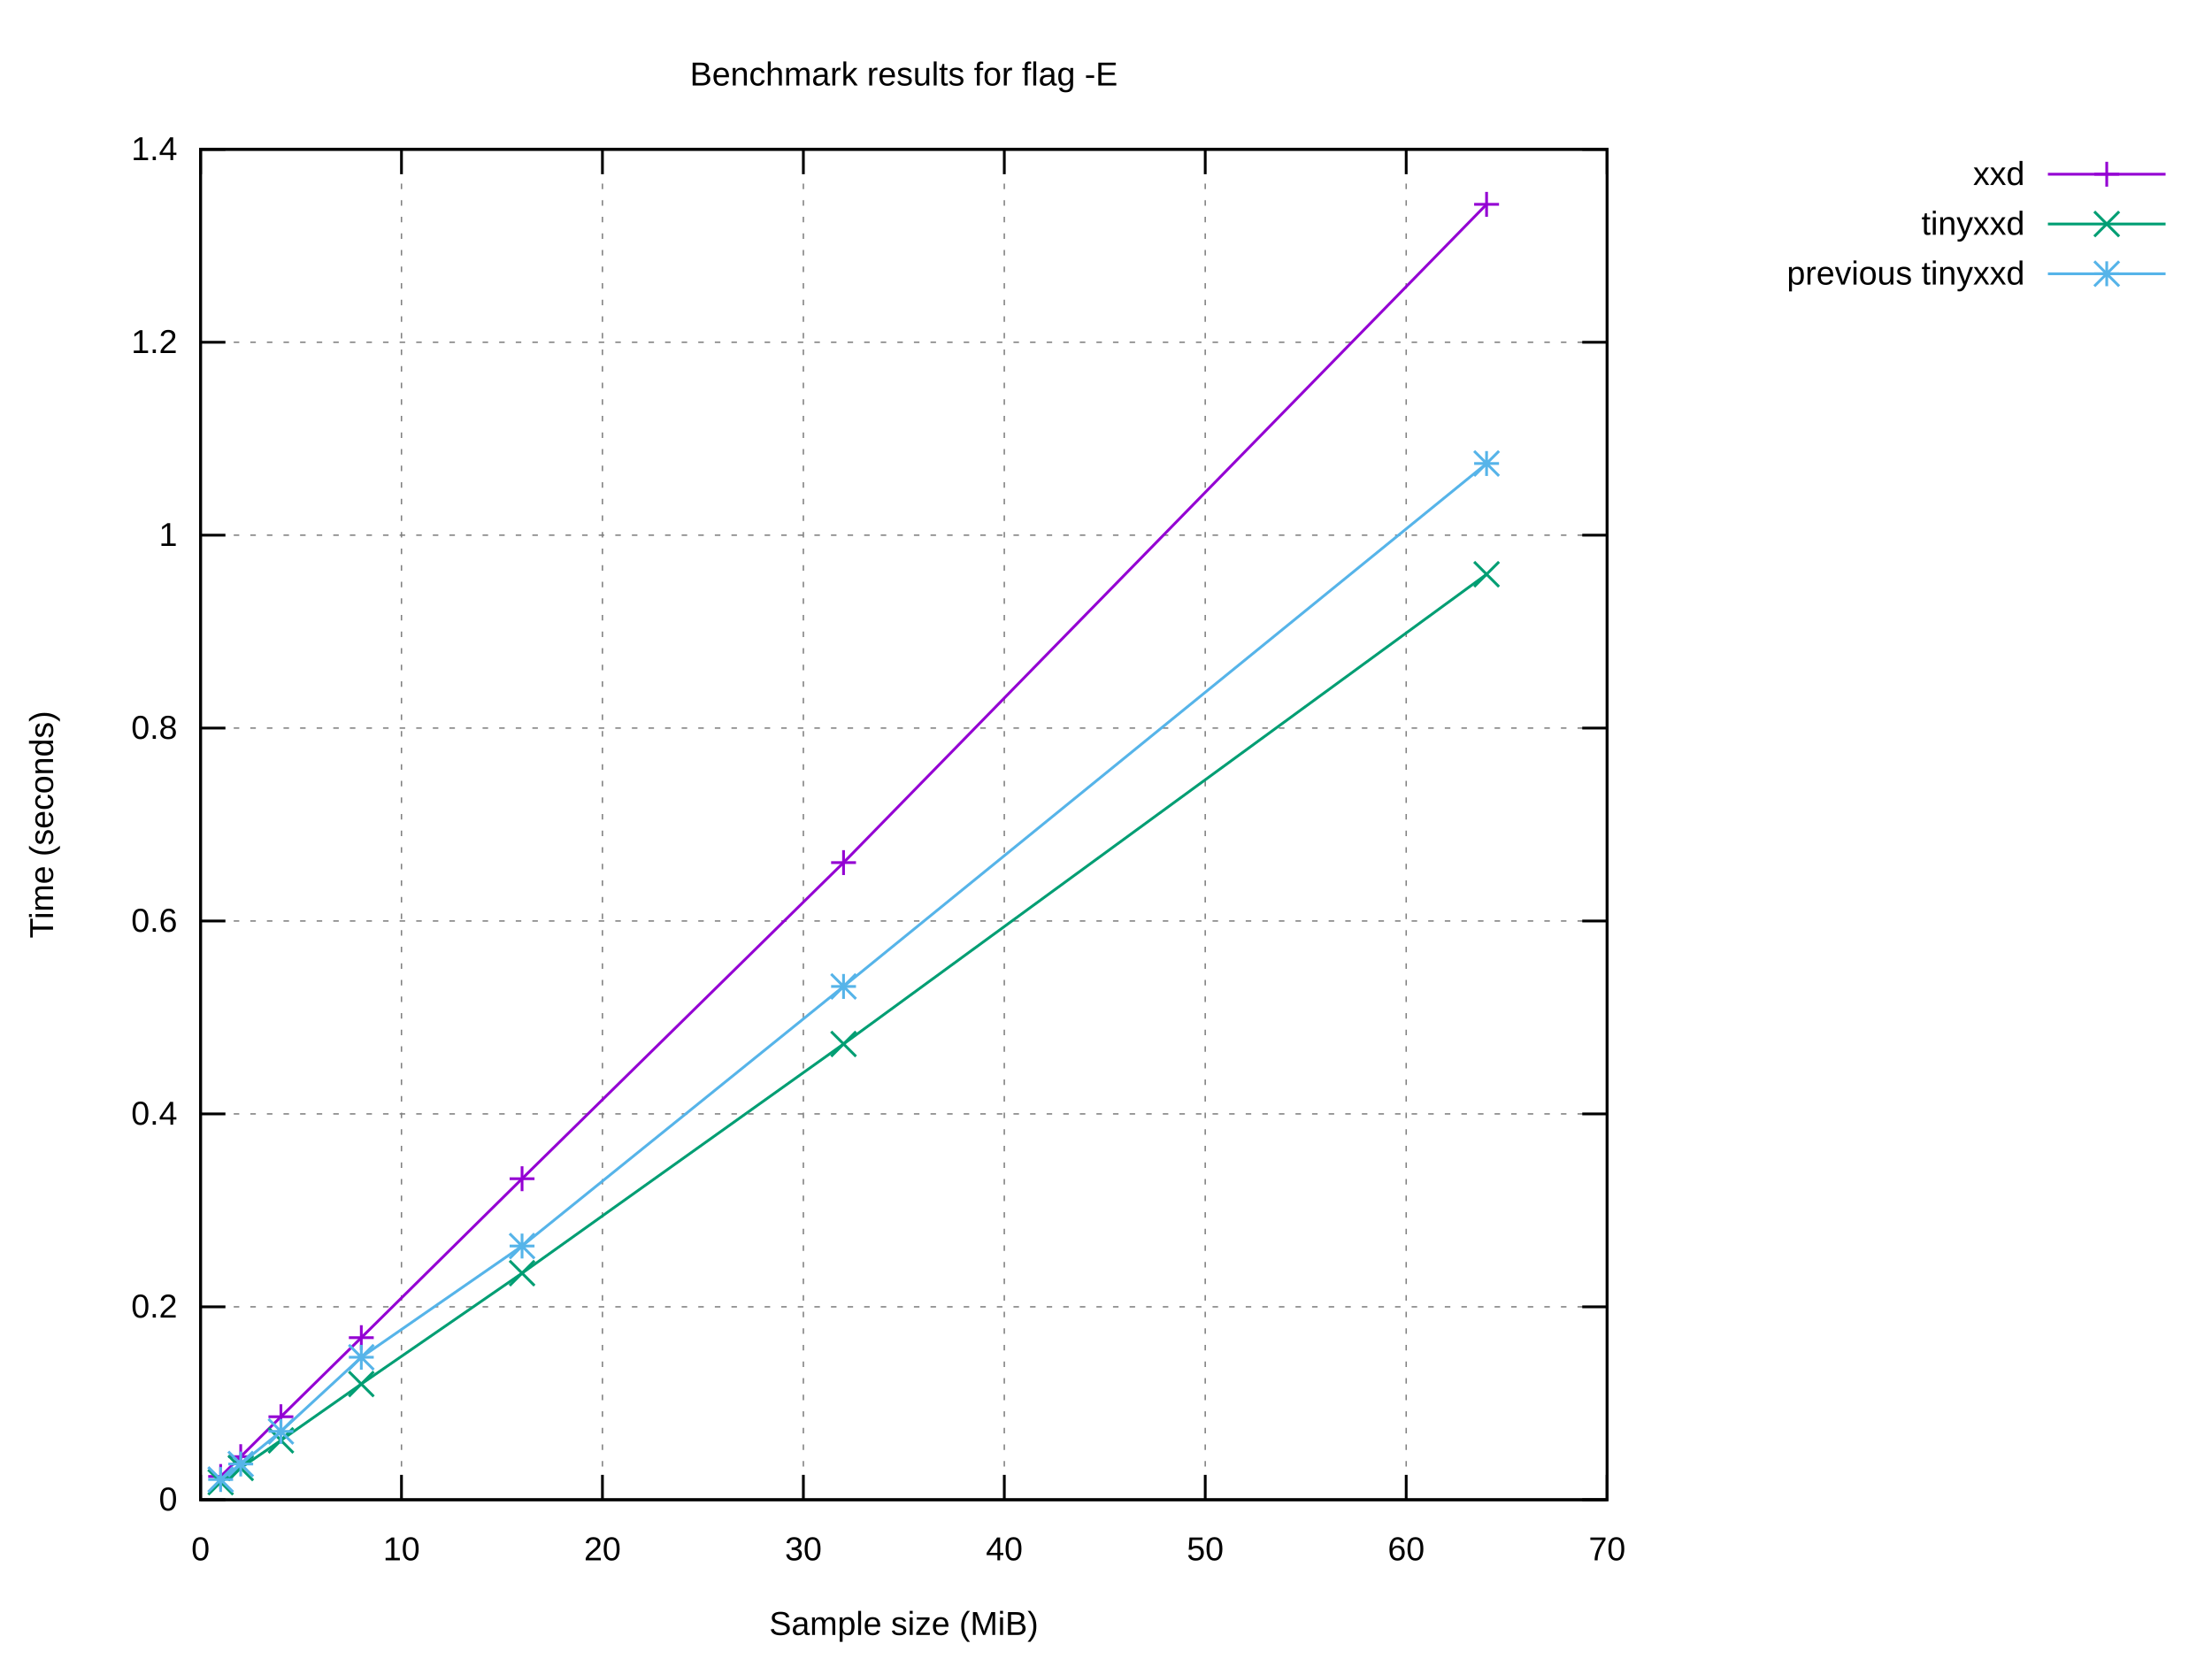
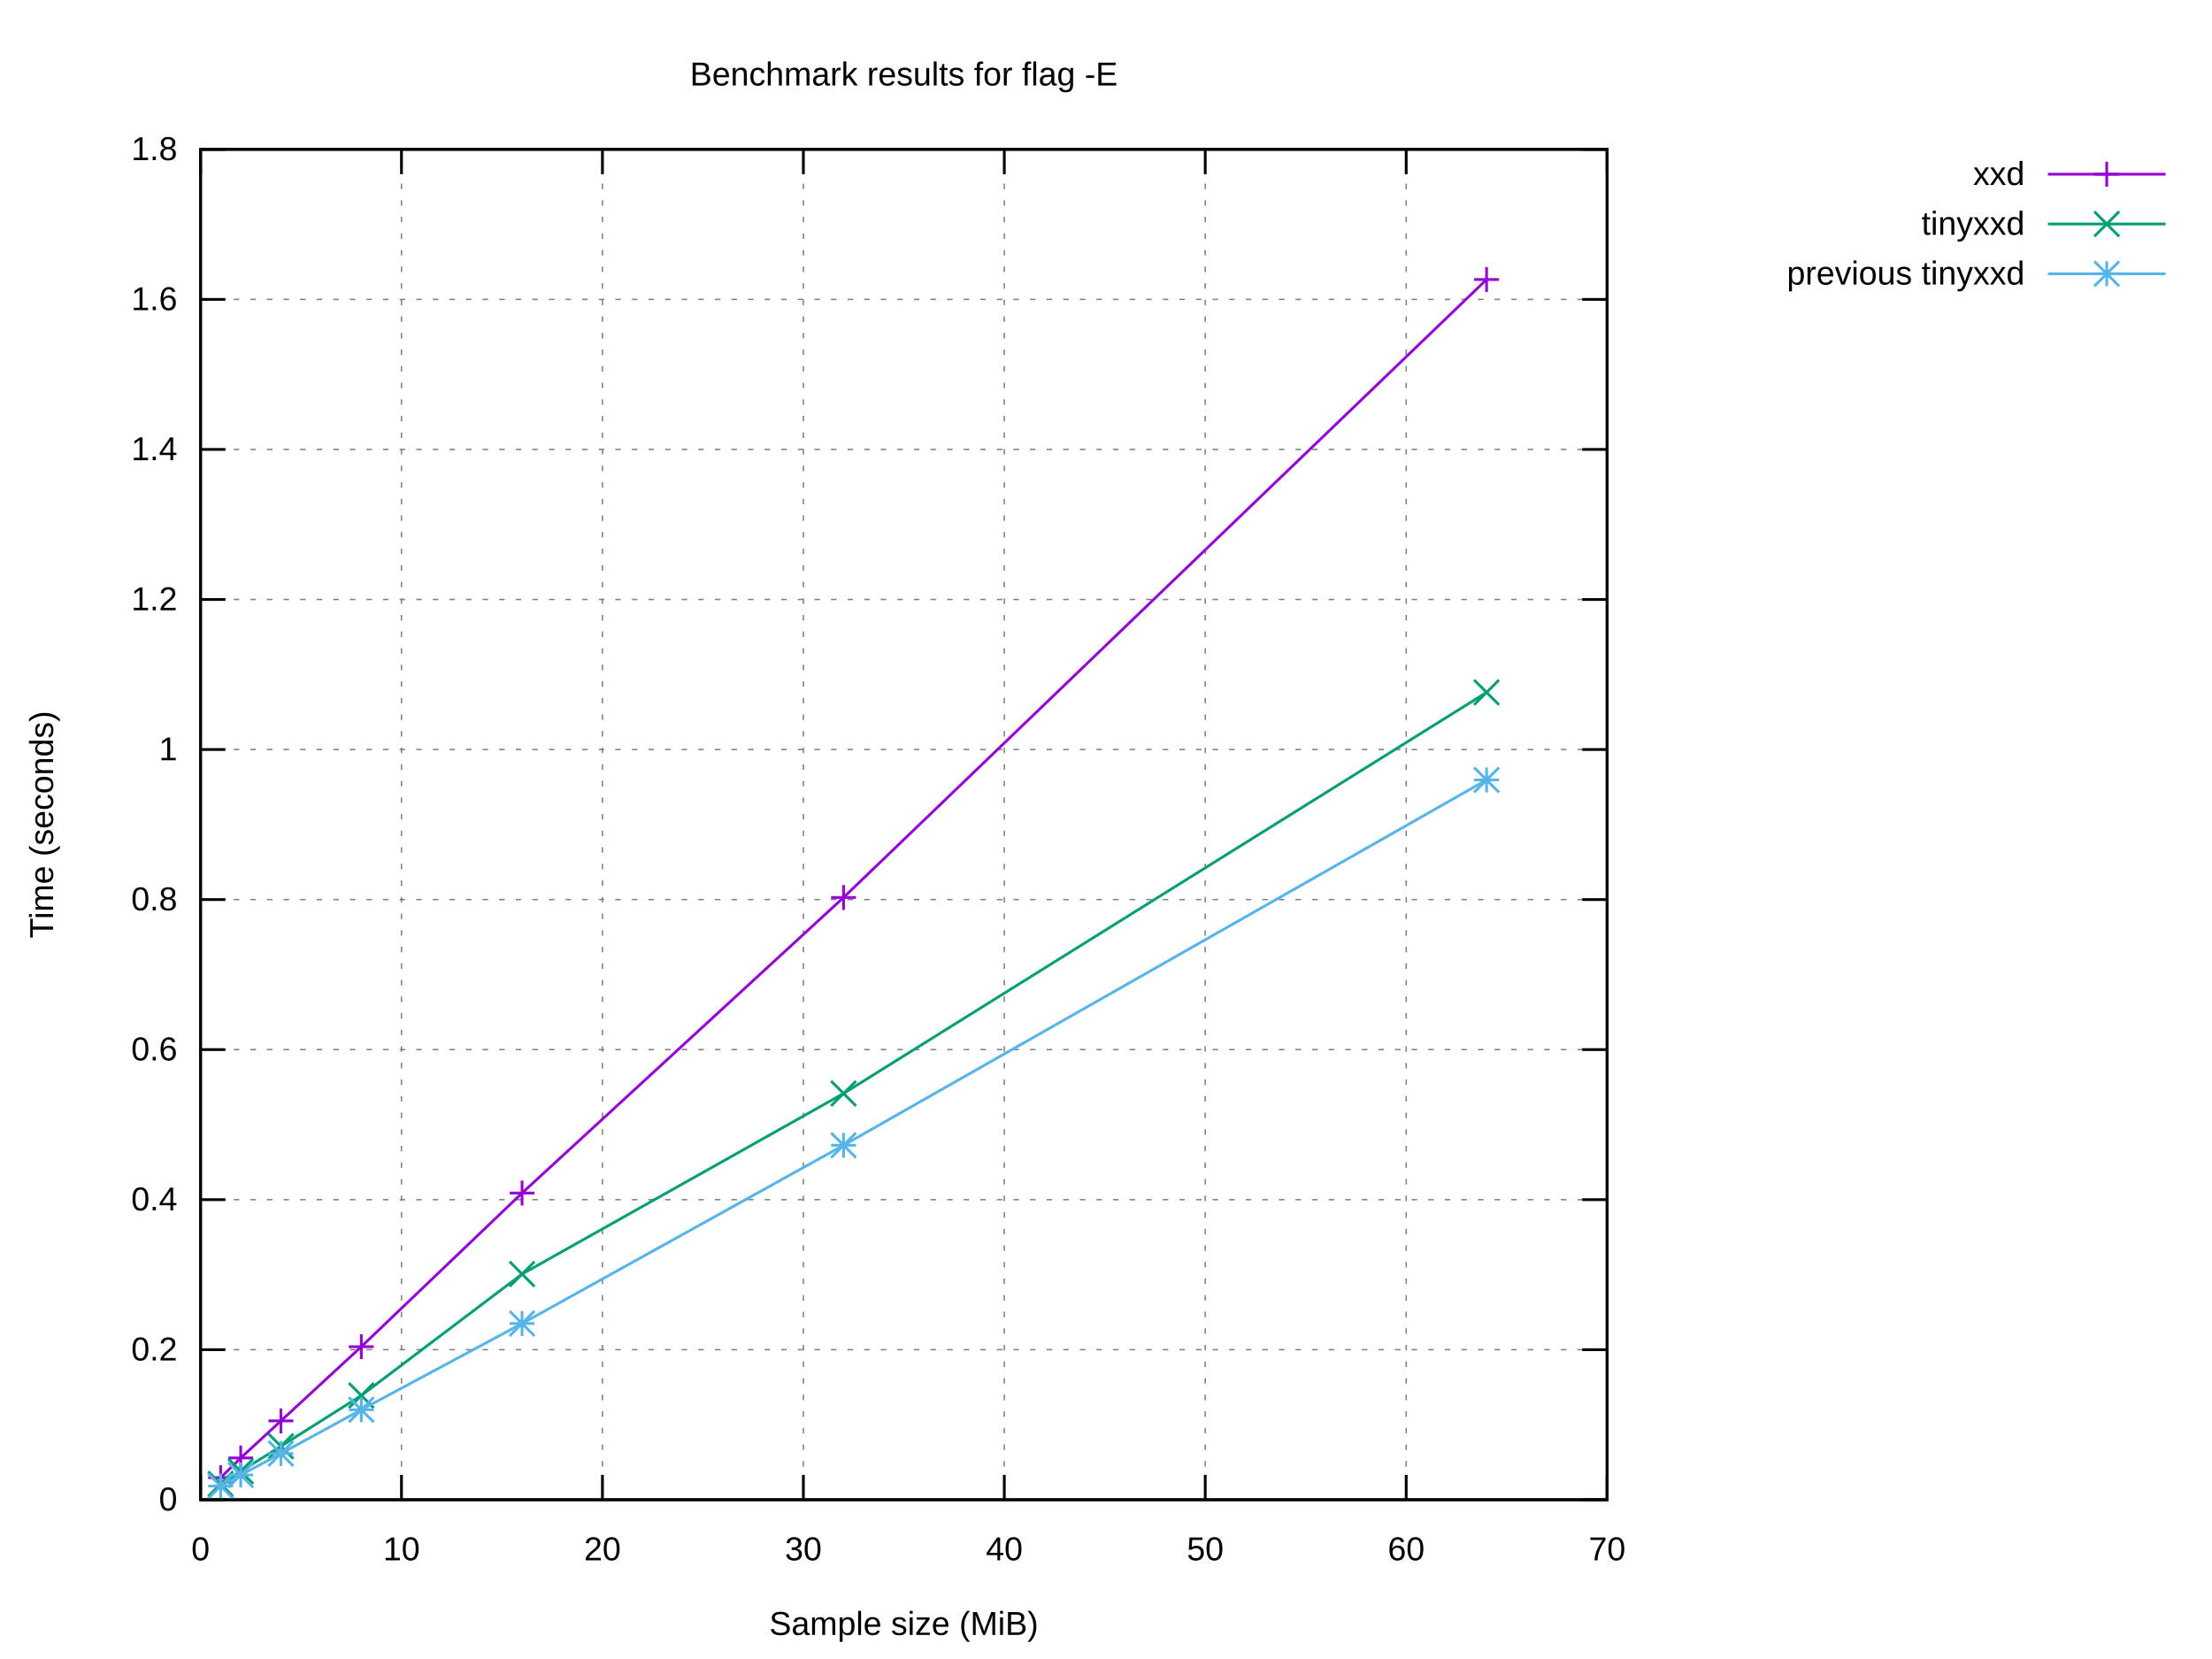
<svg xmlns="http://www.w3.org/2000/svg" xmlns:xlink="http://www.w3.org/1999/xlink" width="800" height="600" viewBox="0 0 800 600">
  <g id="gnuplot_canvas">
    <rect x="0" y="0" width="800" height="600" fill="#ffffff" />
    <defs>
      <circle id="gpDot" r="0.5" stroke-width="0.5" stroke="currentColor" />
      <path id="gpPt0" stroke-width="0.222" stroke="currentColor" d="M-1,0 h2 M0,-1 v2" />
      <path id="gpPt1" stroke-width="0.222" stroke="currentColor" d="M-1,-1 L1,1 M1,-1 L-1,1" />
      <path id="gpPt2" stroke-width="0.222" stroke="currentColor" d="M-1,0 L1,0 M0,-1 L0,1 M-1,-1 L1,1 M-1,1 L1,-1" />
      <rect id="gpPt3" stroke-width="0.222" stroke="currentColor" x="-1" y="-1" width="2" height="2" />
      <rect id="gpPt4" stroke-width="0.222" stroke="currentColor" fill="currentColor" x="-1" y="-1" width="2" height="2" />
      <circle id="gpPt5" stroke-width="0.222" stroke="currentColor" cx="0" cy="0" r="1" />
      <use xlink:href="#gpPt5" id="gpPt6" fill="currentColor" stroke="none" />
      <path id="gpPt7" stroke-width="0.222" stroke="currentColor" d="M0,-1.33 L-1.33,0.67 L1.33,0.67 z" />
      <use xlink:href="#gpPt7" id="gpPt8" fill="currentColor" stroke="none" />
      <use xlink:href="#gpPt7" id="gpPt9" stroke="currentColor" transform="rotate(180)" />
      <use xlink:href="#gpPt9" id="gpPt10" fill="currentColor" stroke="none" />
      <use xlink:href="#gpPt3" id="gpPt11" stroke="currentColor" transform="rotate(45)" />
      <use xlink:href="#gpPt11" id="gpPt12" fill="currentColor" stroke="none" />
      <path id="gpPt13" stroke-width="0.222" stroke="currentColor" d="M0,1.330 L1.265,0.411 L0.782,-1.067 L-0.782,-1.076 L-1.265,0.411 z" />
      <use xlink:href="#gpPt13" id="gpPt14" fill="currentColor" stroke="none" />
      <filter id="textbox" filterUnits="objectBoundingBox" x="0" y="0" height="1" width="1">
        <feFlood flood-color="#FFFFFF" flood-opacity="1" result="bgnd" />
        <feComposite in="SourceGraphic" in2="bgnd" operator="atop" />
      </filter>
      <filter id="greybox" filterUnits="objectBoundingBox" x="0" y="0" height="1" width="1">
        <feFlood flood-color="lightgrey" flood-opacity="1" result="grey" />
        <feComposite in="SourceGraphic" in2="grey" operator="atop" />
      </filter>
    </defs>
    <g fill="none" color="#FFFFFF" stroke="currentColor" stroke-width="1.00" stroke-linecap="butt" stroke-linejoin="miter">
</g>
    <g fill="none" color="black" stroke="currentColor" stroke-width="1.00" stroke-linecap="butt" stroke-linejoin="miter">
</g>
    <g fill="none" color="black" stroke="black" stroke-width="0.50" stroke-linecap="butt" stroke-linejoin="miter">
</g>
    <g fill="none" color="gray" stroke="currentColor" stroke-width="0.50" stroke-linecap="butt" stroke-linejoin="miter">
      <path stroke="gray" stroke-dasharray="2,4" class="gridline" d="M72.53,542.40 L581.24,542.40  " />
    </g>
    <g fill="none" color="gray" stroke="gray" stroke-width="1.00" stroke-linecap="butt" stroke-linejoin="miter">
</g>
    <g fill="none" color="black" stroke="currentColor" stroke-width="1.00" stroke-linecap="butt" stroke-linejoin="miter">
      <path stroke="black" d="M72.53,542.40 L81.53,542.40 M581.24,542.40 L572.24,542.40  " />
      <g transform="translate(64.14,546.30)" stroke="none" fill="black" font-family="Arial" font-size="12.00" text-anchor="end">
        <text>
          <tspan font-family="Arial"> 0</tspan>
        </text>
      </g>
    </g>
    <g fill="none" color="black" stroke="currentColor" stroke-width="1.00" stroke-linecap="butt" stroke-linejoin="miter">
</g>
    <g fill="none" color="black" stroke="black" stroke-width="0.50" stroke-linecap="butt" stroke-linejoin="miter">
</g>
    <g fill="none" color="gray" stroke="currentColor" stroke-width="0.50" stroke-linecap="butt" stroke-linejoin="miter">
-       <path stroke="gray" stroke-dasharray="2,4" class="gridline" d="M72.53,472.63 L581.24,472.63  " />
-     </g>
-     <g fill="none" color="gray" stroke="gray" stroke-width="1.00" stroke-linecap="butt" stroke-linejoin="miter">
- </g>
-     <g fill="none" color="black" stroke="currentColor" stroke-width="1.00" stroke-linecap="butt" stroke-linejoin="miter">
-       <path stroke="black" d="M72.53,472.63 L81.53,472.63 M581.24,472.63 L572.24,472.63  " />
-       <g transform="translate(64.14,476.53)" stroke="none" fill="black" font-family="Arial" font-size="12.00" text-anchor="end">
+       <path stroke="gray" stroke-dasharray="2,4" class="gridline" d="M72.53,488.13 L581.24,488.13  " />
+     </g>
+     <g fill="none" color="gray" stroke="gray" stroke-width="1.00" stroke-linecap="butt" stroke-linejoin="miter">
+ </g>
+     <g fill="none" color="black" stroke="currentColor" stroke-width="1.00" stroke-linecap="butt" stroke-linejoin="miter">
+       <path stroke="black" d="M72.53,488.13 L81.53,488.13 M581.24,488.13 L572.24,488.13  " />
+       <g transform="translate(64.14,492.03)" stroke="none" fill="black" font-family="Arial" font-size="12.00" text-anchor="end">
        <text>
          <tspan font-family="Arial"> 0.2</tspan>
        </text>
      </g>
    </g>
    <g fill="none" color="black" stroke="currentColor" stroke-width="1.00" stroke-linecap="butt" stroke-linejoin="miter">
</g>
    <g fill="none" color="black" stroke="black" stroke-width="0.50" stroke-linecap="butt" stroke-linejoin="miter">
</g>
    <g fill="none" color="gray" stroke="currentColor" stroke-width="0.50" stroke-linecap="butt" stroke-linejoin="miter">
-       <path stroke="gray" stroke-dasharray="2,4" class="gridline" d="M72.53,402.86 L581.24,402.86  " />
-     </g>
-     <g fill="none" color="gray" stroke="gray" stroke-width="1.00" stroke-linecap="butt" stroke-linejoin="miter">
- </g>
-     <g fill="none" color="black" stroke="currentColor" stroke-width="1.00" stroke-linecap="butt" stroke-linejoin="miter">
-       <path stroke="black" d="M72.53,402.86 L81.53,402.86 M581.24,402.86 L572.24,402.86  " />
-       <g transform="translate(64.14,406.76)" stroke="none" fill="black" font-family="Arial" font-size="12.00" text-anchor="end">
+       <path stroke="gray" stroke-dasharray="2,4" class="gridline" d="M72.53,433.87 L581.24,433.87  " />
+     </g>
+     <g fill="none" color="gray" stroke="gray" stroke-width="1.00" stroke-linecap="butt" stroke-linejoin="miter">
+ </g>
+     <g fill="none" color="black" stroke="currentColor" stroke-width="1.00" stroke-linecap="butt" stroke-linejoin="miter">
+       <path stroke="black" d="M72.53,433.87 L81.53,433.87 M581.24,433.87 L572.24,433.87  " />
+       <g transform="translate(64.14,437.77)" stroke="none" fill="black" font-family="Arial" font-size="12.00" text-anchor="end">
        <text>
          <tspan font-family="Arial"> 0.4</tspan>
        </text>
      </g>
    </g>
    <g fill="none" color="black" stroke="currentColor" stroke-width="1.00" stroke-linecap="butt" stroke-linejoin="miter">
</g>
    <g fill="none" color="black" stroke="black" stroke-width="0.50" stroke-linecap="butt" stroke-linejoin="miter">
</g>
    <g fill="none" color="gray" stroke="currentColor" stroke-width="0.50" stroke-linecap="butt" stroke-linejoin="miter">
-       <path stroke="gray" stroke-dasharray="2,4" class="gridline" d="M72.53,333.09 L581.24,333.09  " />
-     </g>
-     <g fill="none" color="gray" stroke="gray" stroke-width="1.00" stroke-linecap="butt" stroke-linejoin="miter">
- </g>
-     <g fill="none" color="black" stroke="currentColor" stroke-width="1.00" stroke-linecap="butt" stroke-linejoin="miter">
-       <path stroke="black" d="M72.53,333.09 L81.53,333.09 M581.24,333.09 L572.24,333.09  " />
-       <g transform="translate(64.14,336.99)" stroke="none" fill="black" font-family="Arial" font-size="12.00" text-anchor="end">
+       <path stroke="gray" stroke-dasharray="2,4" class="gridline" d="M72.53,379.60 L581.24,379.60  " />
+     </g>
+     <g fill="none" color="gray" stroke="gray" stroke-width="1.00" stroke-linecap="butt" stroke-linejoin="miter">
+ </g>
+     <g fill="none" color="black" stroke="currentColor" stroke-width="1.00" stroke-linecap="butt" stroke-linejoin="miter">
+       <path stroke="black" d="M72.53,379.60 L81.53,379.60 M581.24,379.60 L572.24,379.60  " />
+       <g transform="translate(64.14,383.50)" stroke="none" fill="black" font-family="Arial" font-size="12.00" text-anchor="end">
        <text>
          <tspan font-family="Arial"> 0.6</tspan>
        </text>
      </g>
    </g>
    <g fill="none" color="black" stroke="currentColor" stroke-width="1.00" stroke-linecap="butt" stroke-linejoin="miter">
</g>
    <g fill="none" color="black" stroke="black" stroke-width="0.50" stroke-linecap="butt" stroke-linejoin="miter">
</g>
    <g fill="none" color="gray" stroke="currentColor" stroke-width="0.50" stroke-linecap="butt" stroke-linejoin="miter">
-       <path stroke="gray" stroke-dasharray="2,4" class="gridline" d="M72.53,263.32 L581.24,263.32  " />
-     </g>
-     <g fill="none" color="gray" stroke="gray" stroke-width="1.00" stroke-linecap="butt" stroke-linejoin="miter">
- </g>
-     <g fill="none" color="black" stroke="currentColor" stroke-width="1.00" stroke-linecap="butt" stroke-linejoin="miter">
-       <path stroke="black" d="M72.53,263.32 L81.53,263.32 M581.24,263.32 L572.24,263.32  " />
-       <g transform="translate(64.14,267.22)" stroke="none" fill="black" font-family="Arial" font-size="12.00" text-anchor="end">
+       <path stroke="gray" stroke-dasharray="2,4" class="gridline" d="M72.53,325.34 L581.24,325.34  " />
+     </g>
+     <g fill="none" color="gray" stroke="gray" stroke-width="1.00" stroke-linecap="butt" stroke-linejoin="miter">
+ </g>
+     <g fill="none" color="black" stroke="currentColor" stroke-width="1.00" stroke-linecap="butt" stroke-linejoin="miter">
+       <path stroke="black" d="M72.53,325.34 L81.53,325.34 M581.24,325.34 L572.24,325.34  " />
+       <g transform="translate(64.14,329.24)" stroke="none" fill="black" font-family="Arial" font-size="12.00" text-anchor="end">
        <text>
          <tspan font-family="Arial"> 0.8</tspan>
        </text>
      </g>
    </g>
    <g fill="none" color="black" stroke="currentColor" stroke-width="1.00" stroke-linecap="butt" stroke-linejoin="miter">
</g>
    <g fill="none" color="black" stroke="black" stroke-width="0.50" stroke-linecap="butt" stroke-linejoin="miter">
</g>
    <g fill="none" color="gray" stroke="currentColor" stroke-width="0.50" stroke-linecap="butt" stroke-linejoin="miter">
-       <path stroke="gray" stroke-dasharray="2,4" class="gridline" d="M72.53,193.55 L581.24,193.55  " />
-     </g>
-     <g fill="none" color="gray" stroke="gray" stroke-width="1.00" stroke-linecap="butt" stroke-linejoin="miter">
- </g>
-     <g fill="none" color="black" stroke="currentColor" stroke-width="1.00" stroke-linecap="butt" stroke-linejoin="miter">
-       <path stroke="black" d="M72.53,193.55 L81.53,193.55 M581.24,193.55 L572.24,193.55  " />
-       <g transform="translate(64.14,197.45)" stroke="none" fill="black" font-family="Arial" font-size="12.00" text-anchor="end">
+       <path stroke="gray" stroke-dasharray="2,4" class="gridline" d="M72.53,271.07 L581.24,271.07  " />
+     </g>
+     <g fill="none" color="gray" stroke="gray" stroke-width="1.00" stroke-linecap="butt" stroke-linejoin="miter">
+ </g>
+     <g fill="none" color="black" stroke="currentColor" stroke-width="1.00" stroke-linecap="butt" stroke-linejoin="miter">
+       <path stroke="black" d="M72.53,271.07 L81.53,271.07 M581.24,271.07 L572.24,271.07  " />
+       <g transform="translate(64.14,274.97)" stroke="none" fill="black" font-family="Arial" font-size="12.00" text-anchor="end">
        <text>
          <tspan font-family="Arial"> 1</tspan>
        </text>
      </g>
    </g>
    <g fill="none" color="black" stroke="currentColor" stroke-width="1.00" stroke-linecap="butt" stroke-linejoin="miter">
</g>
    <g fill="none" color="black" stroke="black" stroke-width="0.50" stroke-linecap="butt" stroke-linejoin="miter">
</g>
    <g fill="none" color="gray" stroke="currentColor" stroke-width="0.50" stroke-linecap="butt" stroke-linejoin="miter">
-       <path stroke="gray" stroke-dasharray="2,4" class="gridline" d="M72.53,123.78 L581.24,123.78  " />
-     </g>
-     <g fill="none" color="gray" stroke="gray" stroke-width="1.00" stroke-linecap="butt" stroke-linejoin="miter">
- </g>
-     <g fill="none" color="black" stroke="currentColor" stroke-width="1.00" stroke-linecap="butt" stroke-linejoin="miter">
-       <path stroke="black" d="M72.53,123.78 L81.53,123.78 M581.24,123.78 L572.24,123.78  " />
-       <g transform="translate(64.14,127.68)" stroke="none" fill="black" font-family="Arial" font-size="12.00" text-anchor="end">
+       <path stroke="gray" stroke-dasharray="2,4" class="gridline" d="M72.53,216.81 L581.24,216.81  " />
+     </g>
+     <g fill="none" color="gray" stroke="gray" stroke-width="1.00" stroke-linecap="butt" stroke-linejoin="miter">
+ </g>
+     <g fill="none" color="black" stroke="currentColor" stroke-width="1.00" stroke-linecap="butt" stroke-linejoin="miter">
+       <path stroke="black" d="M72.53,216.81 L81.53,216.81 M581.24,216.81 L572.24,216.81  " />
+       <g transform="translate(64.14,220.71)" stroke="none" fill="black" font-family="Arial" font-size="12.00" text-anchor="end">
        <text>
          <tspan font-family="Arial"> 1.2</tspan>
+         </text>
+       </g>
+     </g>
+     <g fill="none" color="black" stroke="currentColor" stroke-width="1.00" stroke-linecap="butt" stroke-linejoin="miter">
+ </g>
+     <g fill="none" color="black" stroke="black" stroke-width="0.50" stroke-linecap="butt" stroke-linejoin="miter">
+ </g>
+     <g fill="none" color="gray" stroke="currentColor" stroke-width="0.50" stroke-linecap="butt" stroke-linejoin="miter">
+       <path stroke="gray" stroke-dasharray="2,4" class="gridline" d="M72.53,162.54 L581.24,162.54  " />
+     </g>
+     <g fill="none" color="gray" stroke="gray" stroke-width="1.00" stroke-linecap="butt" stroke-linejoin="miter">
+ </g>
+     <g fill="none" color="black" stroke="currentColor" stroke-width="1.00" stroke-linecap="butt" stroke-linejoin="miter">
+       <path stroke="black" d="M72.53,162.54 L81.53,162.54 M581.24,162.54 L572.24,162.54  " />
+       <g transform="translate(64.14,166.44)" stroke="none" fill="black" font-family="Arial" font-size="12.00" text-anchor="end">
+         <text>
+           <tspan font-family="Arial"> 1.4</tspan>
+         </text>
+       </g>
+     </g>
+     <g fill="none" color="black" stroke="currentColor" stroke-width="1.00" stroke-linecap="butt" stroke-linejoin="miter">
+ </g>
+     <g fill="none" color="black" stroke="black" stroke-width="0.50" stroke-linecap="butt" stroke-linejoin="miter">
+ </g>
+     <g fill="none" color="gray" stroke="currentColor" stroke-width="0.50" stroke-linecap="butt" stroke-linejoin="miter">
+       <path stroke="gray" stroke-dasharray="2,4" class="gridline" d="M72.53,108.28 L581.24,108.28  " />
+     </g>
+     <g fill="none" color="gray" stroke="gray" stroke-width="1.00" stroke-linecap="butt" stroke-linejoin="miter">
+ </g>
+     <g fill="none" color="black" stroke="currentColor" stroke-width="1.00" stroke-linecap="butt" stroke-linejoin="miter">
+       <path stroke="black" d="M72.53,108.28 L81.53,108.28 M581.24,108.28 L572.24,108.28  " />
+       <g transform="translate(64.14,112.18)" stroke="none" fill="black" font-family="Arial" font-size="12.00" text-anchor="end">
+         <text>
+           <tspan font-family="Arial"> 1.6</tspan>
        </text>
      </g>
    </g>
    <g fill="none" color="black" stroke="currentColor" stroke-width="1.00" stroke-linecap="butt" stroke-linejoin="miter">
</g>
    <g fill="none" color="black" stroke="black" stroke-width="0.50" stroke-linecap="butt" stroke-linejoin="miter">
</g>
    <g fill="none" color="gray" stroke="currentColor" stroke-width="0.50" stroke-linecap="butt" stroke-linejoin="miter">
      <path stroke="gray" stroke-dasharray="2,4" class="gridline" d="M72.53,54.01 L581.24,54.01  " />
    </g>
    <g fill="none" color="gray" stroke="gray" stroke-width="1.00" stroke-linecap="butt" stroke-linejoin="miter">
</g>
    <g fill="none" color="black" stroke="currentColor" stroke-width="1.00" stroke-linecap="butt" stroke-linejoin="miter">
      <path stroke="black" d="M72.53,54.01 L81.53,54.01 M581.24,54.01 L572.24,54.01  " />
      <g transform="translate(64.14,57.91)" stroke="none" fill="black" font-family="Arial" font-size="12.00" text-anchor="end">
        <text>
-           <tspan font-family="Arial"> 1.4</tspan>
+           <tspan font-family="Arial"> 1.8</tspan>
        </text>
      </g>
    </g>
    <g fill="none" color="black" stroke="currentColor" stroke-width="1.00" stroke-linecap="butt" stroke-linejoin="miter">
</g>
    <g fill="none" color="black" stroke="black" stroke-width="0.50" stroke-linecap="butt" stroke-linejoin="miter">
</g>
    <g fill="none" color="gray" stroke="currentColor" stroke-width="0.50" stroke-linecap="butt" stroke-linejoin="miter">
      <path stroke="gray" stroke-dasharray="2,4" class="gridline" d="M72.53,542.40 L72.53,54.01  " />
    </g>
    <g fill="none" color="gray" stroke="gray" stroke-width="1.00" stroke-linecap="butt" stroke-linejoin="miter">
</g>
    <g fill="none" color="black" stroke="currentColor" stroke-width="1.00" stroke-linecap="butt" stroke-linejoin="miter">
      <path stroke="black" d="M72.53,542.40 L72.53,533.40 M72.53,54.01 L72.53,63.01  " />
      <g transform="translate(72.53,564.30)" stroke="none" fill="black" font-family="Arial" font-size="12.00" text-anchor="middle">
        <text>
          <tspan font-family="Arial"> 0</tspan>
        </text>
      </g>
    </g>
    <g fill="none" color="black" stroke="currentColor" stroke-width="1.00" stroke-linecap="butt" stroke-linejoin="miter">
</g>
    <g fill="none" color="black" stroke="black" stroke-width="0.50" stroke-linecap="butt" stroke-linejoin="miter">
</g>
    <g fill="none" color="gray" stroke="currentColor" stroke-width="0.50" stroke-linecap="butt" stroke-linejoin="miter">
      <path stroke="gray" stroke-dasharray="2,4" class="gridline" d="M145.20,542.40 L145.20,54.01  " />
    </g>
    <g fill="none" color="gray" stroke="gray" stroke-width="1.00" stroke-linecap="butt" stroke-linejoin="miter">
</g>
    <g fill="none" color="black" stroke="currentColor" stroke-width="1.00" stroke-linecap="butt" stroke-linejoin="miter">
      <path stroke="black" d="M145.20,542.40 L145.20,533.40 M145.20,54.01 L145.20,63.01  " />
      <g transform="translate(145.20,564.30)" stroke="none" fill="black" font-family="Arial" font-size="12.00" text-anchor="middle">
        <text>
          <tspan font-family="Arial"> 10</tspan>
        </text>
      </g>
    </g>
    <g fill="none" color="black" stroke="currentColor" stroke-width="1.00" stroke-linecap="butt" stroke-linejoin="miter">
</g>
    <g fill="none" color="black" stroke="black" stroke-width="0.50" stroke-linecap="butt" stroke-linejoin="miter">
</g>
    <g fill="none" color="gray" stroke="currentColor" stroke-width="0.50" stroke-linecap="butt" stroke-linejoin="miter">
      <path stroke="gray" stroke-dasharray="2,4" class="gridline" d="M217.88,542.40 L217.88,54.01  " />
    </g>
    <g fill="none" color="gray" stroke="gray" stroke-width="1.00" stroke-linecap="butt" stroke-linejoin="miter">
</g>
    <g fill="none" color="black" stroke="currentColor" stroke-width="1.00" stroke-linecap="butt" stroke-linejoin="miter">
      <path stroke="black" d="M217.88,542.40 L217.88,533.40 M217.88,54.01 L217.88,63.01  " />
      <g transform="translate(217.88,564.30)" stroke="none" fill="black" font-family="Arial" font-size="12.00" text-anchor="middle">
        <text>
          <tspan font-family="Arial"> 20</tspan>
        </text>
      </g>
    </g>
    <g fill="none" color="black" stroke="currentColor" stroke-width="1.00" stroke-linecap="butt" stroke-linejoin="miter">
</g>
    <g fill="none" color="black" stroke="black" stroke-width="0.50" stroke-linecap="butt" stroke-linejoin="miter">
</g>
    <g fill="none" color="gray" stroke="currentColor" stroke-width="0.50" stroke-linecap="butt" stroke-linejoin="miter">
      <path stroke="gray" stroke-dasharray="2,4" class="gridline" d="M290.55,542.40 L290.55,54.01  " />
    </g>
    <g fill="none" color="gray" stroke="gray" stroke-width="1.00" stroke-linecap="butt" stroke-linejoin="miter">
</g>
    <g fill="none" color="black" stroke="currentColor" stroke-width="1.00" stroke-linecap="butt" stroke-linejoin="miter">
      <path stroke="black" d="M290.55,542.40 L290.55,533.40 M290.55,54.01 L290.55,63.01  " />
      <g transform="translate(290.55,564.30)" stroke="none" fill="black" font-family="Arial" font-size="12.00" text-anchor="middle">
        <text>
          <tspan font-family="Arial"> 30</tspan>
        </text>
      </g>
    </g>
    <g fill="none" color="black" stroke="currentColor" stroke-width="1.00" stroke-linecap="butt" stroke-linejoin="miter">
</g>
    <g fill="none" color="black" stroke="black" stroke-width="0.50" stroke-linecap="butt" stroke-linejoin="miter">
</g>
    <g fill="none" color="gray" stroke="currentColor" stroke-width="0.50" stroke-linecap="butt" stroke-linejoin="miter">
      <path stroke="gray" stroke-dasharray="2,4" class="gridline" d="M363.22,542.40 L363.22,54.01  " />
    </g>
    <g fill="none" color="gray" stroke="gray" stroke-width="1.00" stroke-linecap="butt" stroke-linejoin="miter">
</g>
    <g fill="none" color="black" stroke="currentColor" stroke-width="1.00" stroke-linecap="butt" stroke-linejoin="miter">
      <path stroke="black" d="M363.22,542.40 L363.22,533.40 M363.22,54.01 L363.22,63.01  " />
      <g transform="translate(363.22,564.30)" stroke="none" fill="black" font-family="Arial" font-size="12.00" text-anchor="middle">
        <text>
          <tspan font-family="Arial"> 40</tspan>
        </text>
      </g>
    </g>
    <g fill="none" color="black" stroke="currentColor" stroke-width="1.00" stroke-linecap="butt" stroke-linejoin="miter">
</g>
    <g fill="none" color="black" stroke="black" stroke-width="0.50" stroke-linecap="butt" stroke-linejoin="miter">
</g>
    <g fill="none" color="gray" stroke="currentColor" stroke-width="0.50" stroke-linecap="butt" stroke-linejoin="miter">
      <path stroke="gray" stroke-dasharray="2,4" class="gridline" d="M435.89,542.40 L435.89,54.01  " />
    </g>
    <g fill="none" color="gray" stroke="gray" stroke-width="1.00" stroke-linecap="butt" stroke-linejoin="miter">
</g>
    <g fill="none" color="black" stroke="currentColor" stroke-width="1.00" stroke-linecap="butt" stroke-linejoin="miter">
      <path stroke="black" d="M435.89,542.40 L435.89,533.40 M435.89,54.01 L435.89,63.01  " />
      <g transform="translate(435.89,564.30)" stroke="none" fill="black" font-family="Arial" font-size="12.00" text-anchor="middle">
        <text>
          <tspan font-family="Arial"> 50</tspan>
        </text>
      </g>
    </g>
    <g fill="none" color="black" stroke="currentColor" stroke-width="1.00" stroke-linecap="butt" stroke-linejoin="miter">
</g>
    <g fill="none" color="black" stroke="black" stroke-width="0.50" stroke-linecap="butt" stroke-linejoin="miter">
</g>
    <g fill="none" color="gray" stroke="currentColor" stroke-width="0.50" stroke-linecap="butt" stroke-linejoin="miter">
      <path stroke="gray" stroke-dasharray="2,4" class="gridline" d="M508.57,542.40 L508.57,54.01  " />
    </g>
    <g fill="none" color="gray" stroke="gray" stroke-width="1.00" stroke-linecap="butt" stroke-linejoin="miter">
</g>
    <g fill="none" color="black" stroke="currentColor" stroke-width="1.00" stroke-linecap="butt" stroke-linejoin="miter">
      <path stroke="black" d="M508.57,542.40 L508.57,533.40 M508.57,54.01 L508.57,63.01  " />
      <g transform="translate(508.57,564.30)" stroke="none" fill="black" font-family="Arial" font-size="12.00" text-anchor="middle">
        <text>
          <tspan font-family="Arial"> 60</tspan>
        </text>
      </g>
    </g>
    <g fill="none" color="black" stroke="currentColor" stroke-width="1.00" stroke-linecap="butt" stroke-linejoin="miter">
</g>
    <g fill="none" color="black" stroke="black" stroke-width="0.50" stroke-linecap="butt" stroke-linejoin="miter">
</g>
    <g fill="none" color="gray" stroke="currentColor" stroke-width="0.50" stroke-linecap="butt" stroke-linejoin="miter">
      <path stroke="gray" stroke-dasharray="2,4" class="gridline" d="M581.24,542.40 L581.24,54.01  " />
    </g>
    <g fill="none" color="gray" stroke="gray" stroke-width="1.00" stroke-linecap="butt" stroke-linejoin="miter">
</g>
    <g fill="none" color="black" stroke="currentColor" stroke-width="1.00" stroke-linecap="butt" stroke-linejoin="miter">
      <path stroke="black" d="M581.24,542.40 L581.24,533.40 M581.24,54.01 L581.24,63.01  " />
      <g transform="translate(581.24,564.30)" stroke="none" fill="black" font-family="Arial" font-size="12.00" text-anchor="middle">
        <text>
          <tspan font-family="Arial"> 70</tspan>
        </text>
      </g>
    </g>
    <g fill="none" color="black" stroke="currentColor" stroke-width="1.00" stroke-linecap="butt" stroke-linejoin="miter">
</g>
    <g fill="none" color="black" stroke="currentColor" stroke-width="1.00" stroke-linecap="butt" stroke-linejoin="miter">
      <path stroke="black" d="M72.53,54.01 L72.53,542.40 L581.24,542.40 L581.24,54.01 L72.53,54.01 Z  " />
    </g>
    <g fill="none" color="black" stroke="currentColor" stroke-width="1.00" stroke-linecap="butt" stroke-linejoin="miter">
</g>
    <g id="gnuplot_plot_1">
      <g fill="none" color="black" stroke="currentColor" stroke-width="1.00" stroke-linecap="butt" stroke-linejoin="miter">
        <g transform="translate(732.26,66.91)" stroke="none" fill="black" font-family="Arial" font-size="12.00" text-anchor="end">
          <text>
            <tspan font-family="Arial">xxd</tspan>
          </text>
        </g>
      </g>
      <g fill="none" color="black" stroke="currentColor" stroke-width="1.00" stroke-linecap="butt" stroke-linejoin="miter">
-         <path stroke="rgb(148,   0, 211)" d="M740.65,63.01 L783.21,63.01 M537.64,73.90 L305.08,311.97 L188.81,426.30 L130.67,483.78 L101.60,512.38 L87.06,526.82   L79.80,533.99  " />
-         <use xlink:href="#gpPt0" transform="translate(537.64,73.90) scale(4.50)" color="rgb(148,   0, 211)" />
-         <use xlink:href="#gpPt0" transform="translate(305.08,311.97) scale(4.50)" color="rgb(148,   0, 211)" />
-         <use xlink:href="#gpPt0" transform="translate(188.81,426.30) scale(4.50)" color="rgb(148,   0, 211)" />
-         <use xlink:href="#gpPt0" transform="translate(130.67,483.78) scale(4.50)" color="rgb(148,   0, 211)" />
-         <use xlink:href="#gpPt0" transform="translate(101.60,512.38) scale(4.50)" color="rgb(148,   0, 211)" />
-         <use xlink:href="#gpPt0" transform="translate(87.06,526.82) scale(4.50)" color="rgb(148,   0, 211)" />
-         <use xlink:href="#gpPt0" transform="translate(79.80,533.99) scale(4.50)" color="rgb(148,   0, 211)" />
+         <path stroke="rgb(148,   0, 211)" d="M740.65,63.01 L783.21,63.01 M537.64,101.09 L305.08,324.59 L188.81,431.48 L130.67,487.05 L101.60,513.88 L87.06,527.29   L79.80,534.42  " />
+         <use xlink:href="#gpPt0" transform="translate(537.64,101.09) scale(4.50)" color="rgb(148,   0, 211)" />
+         <use xlink:href="#gpPt0" transform="translate(305.08,324.59) scale(4.50)" color="rgb(148,   0, 211)" />
+         <use xlink:href="#gpPt0" transform="translate(188.81,431.48) scale(4.50)" color="rgb(148,   0, 211)" />
+         <use xlink:href="#gpPt0" transform="translate(130.67,487.05) scale(4.50)" color="rgb(148,   0, 211)" />
+         <use xlink:href="#gpPt0" transform="translate(101.60,513.88) scale(4.50)" color="rgb(148,   0, 211)" />
+         <use xlink:href="#gpPt0" transform="translate(87.06,527.29) scale(4.50)" color="rgb(148,   0, 211)" />
+         <use xlink:href="#gpPt0" transform="translate(79.80,534.42) scale(4.50)" color="rgb(148,   0, 211)" />
        <use xlink:href="#gpPt0" transform="translate(761.93,63.01) scale(4.50)" color="rgb(148,   0, 211)" />
      </g>
    </g>
    <g id="gnuplot_plot_2">
      <g fill="none" color="black" stroke="currentColor" stroke-width="1.00" stroke-linecap="butt" stroke-linejoin="miter">
        <g transform="translate(732.26,84.91)" stroke="none" fill="black" font-family="Arial" font-size="12.00" text-anchor="end">
          <text>
            <tspan font-family="Arial">tinyxxd</tspan>
          </text>
        </g>
      </g>
      <g fill="none" color="black" stroke="currentColor" stroke-width="1.00" stroke-linecap="butt" stroke-linejoin="miter">
-         <path stroke="rgb(  0, 158, 115)" d="M740.65,81.01 L783.21,81.01 M537.64,207.69 L305.08,377.57 L188.81,460.46 L130.67,500.55 L101.60,520.93 L87.06,530.91   L79.80,536.04  " />
-         <use xlink:href="#gpPt1" transform="translate(537.64,207.69) scale(4.50)" color="rgb(  0, 158, 115)" />
-         <use xlink:href="#gpPt1" transform="translate(305.08,377.57) scale(4.50)" color="rgb(  0, 158, 115)" />
-         <use xlink:href="#gpPt1" transform="translate(188.81,460.46) scale(4.50)" color="rgb(  0, 158, 115)" />
-         <use xlink:href="#gpPt1" transform="translate(130.67,500.55) scale(4.50)" color="rgb(  0, 158, 115)" />
-         <use xlink:href="#gpPt1" transform="translate(101.60,520.93) scale(4.50)" color="rgb(  0, 158, 115)" />
-         <use xlink:href="#gpPt1" transform="translate(87.06,530.91) scale(4.50)" color="rgb(  0, 158, 115)" />
-         <use xlink:href="#gpPt1" transform="translate(79.80,536.04) scale(4.50)" color="rgb(  0, 158, 115)" />
+         <path stroke="rgb(  0, 158, 115)" d="M740.65,81.01 L783.21,81.01 M537.64,250.41 L305.08,395.47 L188.81,460.78 L130.67,504.70 L101.60,523.06 L87.06,532.12   L79.80,536.68  " />
+         <use xlink:href="#gpPt1" transform="translate(537.64,250.41) scale(4.50)" color="rgb(  0, 158, 115)" />
+         <use xlink:href="#gpPt1" transform="translate(305.08,395.47) scale(4.50)" color="rgb(  0, 158, 115)" />
+         <use xlink:href="#gpPt1" transform="translate(188.81,460.78) scale(4.50)" color="rgb(  0, 158, 115)" />
+         <use xlink:href="#gpPt1" transform="translate(130.67,504.70) scale(4.50)" color="rgb(  0, 158, 115)" />
+         <use xlink:href="#gpPt1" transform="translate(101.60,523.06) scale(4.50)" color="rgb(  0, 158, 115)" />
+         <use xlink:href="#gpPt1" transform="translate(87.06,532.12) scale(4.50)" color="rgb(  0, 158, 115)" />
+         <use xlink:href="#gpPt1" transform="translate(79.80,536.68) scale(4.50)" color="rgb(  0, 158, 115)" />
        <use xlink:href="#gpPt1" transform="translate(761.93,81.01) scale(4.50)" color="rgb(  0, 158, 115)" />
      </g>
    </g>
    <g id="gnuplot_plot_3">
      <g fill="none" color="black" stroke="currentColor" stroke-width="1.00" stroke-linecap="butt" stroke-linejoin="miter">
        <g transform="translate(732.26,102.91)" stroke="none" fill="black" font-family="Arial" font-size="12.00" text-anchor="end">
          <text>
            <tspan font-family="Arial">previous tinyxxd</tspan>
          </text>
        </g>
      </g>
      <g fill="none" color="black" stroke="currentColor" stroke-width="1.00" stroke-linecap="butt" stroke-linejoin="miter">
-         <path stroke="rgb( 86, 180, 233)" d="M740.65,99.01 L783.21,99.01 M537.64,167.63 L305.08,356.76 L188.81,450.64 L130.67,490.87 L101.60,517.69 L87.06,529.48   L79.80,535.09  " />
-         <use xlink:href="#gpPt2" transform="translate(537.64,167.63) scale(4.50)" color="rgb( 86, 180, 233)" />
-         <use xlink:href="#gpPt2" transform="translate(305.08,356.76) scale(4.50)" color="rgb( 86, 180, 233)" />
-         <use xlink:href="#gpPt2" transform="translate(188.81,450.64) scale(4.50)" color="rgb( 86, 180, 233)" />
-         <use xlink:href="#gpPt2" transform="translate(130.67,490.87) scale(4.50)" color="rgb( 86, 180, 233)" />
-         <use xlink:href="#gpPt2" transform="translate(101.60,517.69) scale(4.50)" color="rgb( 86, 180, 233)" />
-         <use xlink:href="#gpPt2" transform="translate(87.06,529.48) scale(4.50)" color="rgb( 86, 180, 233)" />
-         <use xlink:href="#gpPt2" transform="translate(79.80,535.09) scale(4.50)" color="rgb( 86, 180, 233)" />
+         <path stroke="rgb( 86, 180, 233)" d="M740.65,99.01 L783.21,99.01 M537.64,282.07 L305.08,414.20 L188.81,478.67 L130.67,509.85 L101.60,525.70 L87.06,533.46   L79.80,537.45  " />
+         <use xlink:href="#gpPt2" transform="translate(537.64,282.07) scale(4.50)" color="rgb( 86, 180, 233)" />
+         <use xlink:href="#gpPt2" transform="translate(305.08,414.20) scale(4.50)" color="rgb( 86, 180, 233)" />
+         <use xlink:href="#gpPt2" transform="translate(188.81,478.67) scale(4.50)" color="rgb( 86, 180, 233)" />
+         <use xlink:href="#gpPt2" transform="translate(130.67,509.85) scale(4.50)" color="rgb( 86, 180, 233)" />
+         <use xlink:href="#gpPt2" transform="translate(101.60,525.70) scale(4.50)" color="rgb( 86, 180, 233)" />
+         <use xlink:href="#gpPt2" transform="translate(87.06,533.46) scale(4.50)" color="rgb( 86, 180, 233)" />
+         <use xlink:href="#gpPt2" transform="translate(79.80,537.45) scale(4.50)" color="rgb( 86, 180, 233)" />
        <use xlink:href="#gpPt2" transform="translate(761.93,99.01) scale(4.50)" color="rgb( 86, 180, 233)" />
      </g>
    </g>
    <g fill="none" color="#FFFFFF" stroke="rgb( 86, 180, 233)" stroke-width="2.00" stroke-linecap="butt" stroke-linejoin="miter">
</g>
    <g fill="none" color="black" stroke="currentColor" stroke-width="2.00" stroke-linecap="butt" stroke-linejoin="miter">
</g>
    <g fill="none" color="black" stroke="black" stroke-width="1.00" stroke-linecap="butt" stroke-linejoin="miter">
</g>
    <g fill="none" color="black" stroke="currentColor" stroke-width="1.00" stroke-linecap="butt" stroke-linejoin="miter">
      <path stroke="black" d="M72.53,54.01 L72.53,542.40 L581.24,542.40 L581.24,54.01 L72.53,54.01 Z  " />
      <g transform="translate(19.18,298.21) rotate(270.00)" stroke="none" fill="black" font-family="Arial" font-size="12.00" text-anchor="middle">
        <text>
          <tspan font-family="Arial">Time (seconds)</tspan>
        </text>
      </g>
    </g>
    <g fill="none" color="black" stroke="currentColor" stroke-width="1.00" stroke-linecap="butt" stroke-linejoin="miter">
      <g transform="translate(326.88,591.30)" stroke="none" fill="black" font-family="Arial" font-size="12.00" text-anchor="middle">
        <text>
          <tspan font-family="Arial">Sample size (MiB)</tspan>
        </text>
      </g>
    </g>
    <g fill="none" color="black" stroke="currentColor" stroke-width="1.00" stroke-linecap="butt" stroke-linejoin="miter">
</g>
    <g fill="none" color="black" stroke="currentColor" stroke-width="1.00" stroke-linecap="butt" stroke-linejoin="miter">
      <g transform="translate(326.88,30.91)" stroke="none" fill="black" font-family="Arial" font-size="12.00" text-anchor="middle">
        <text>
          <tspan font-family="Arial">Benchmark results for flag -E</tspan>
        </text>
      </g>
    </g>
    <g fill="none" color="black" stroke="currentColor" stroke-width="1.00" stroke-linecap="butt" stroke-linejoin="miter">
</g>
  </g>
</svg>
